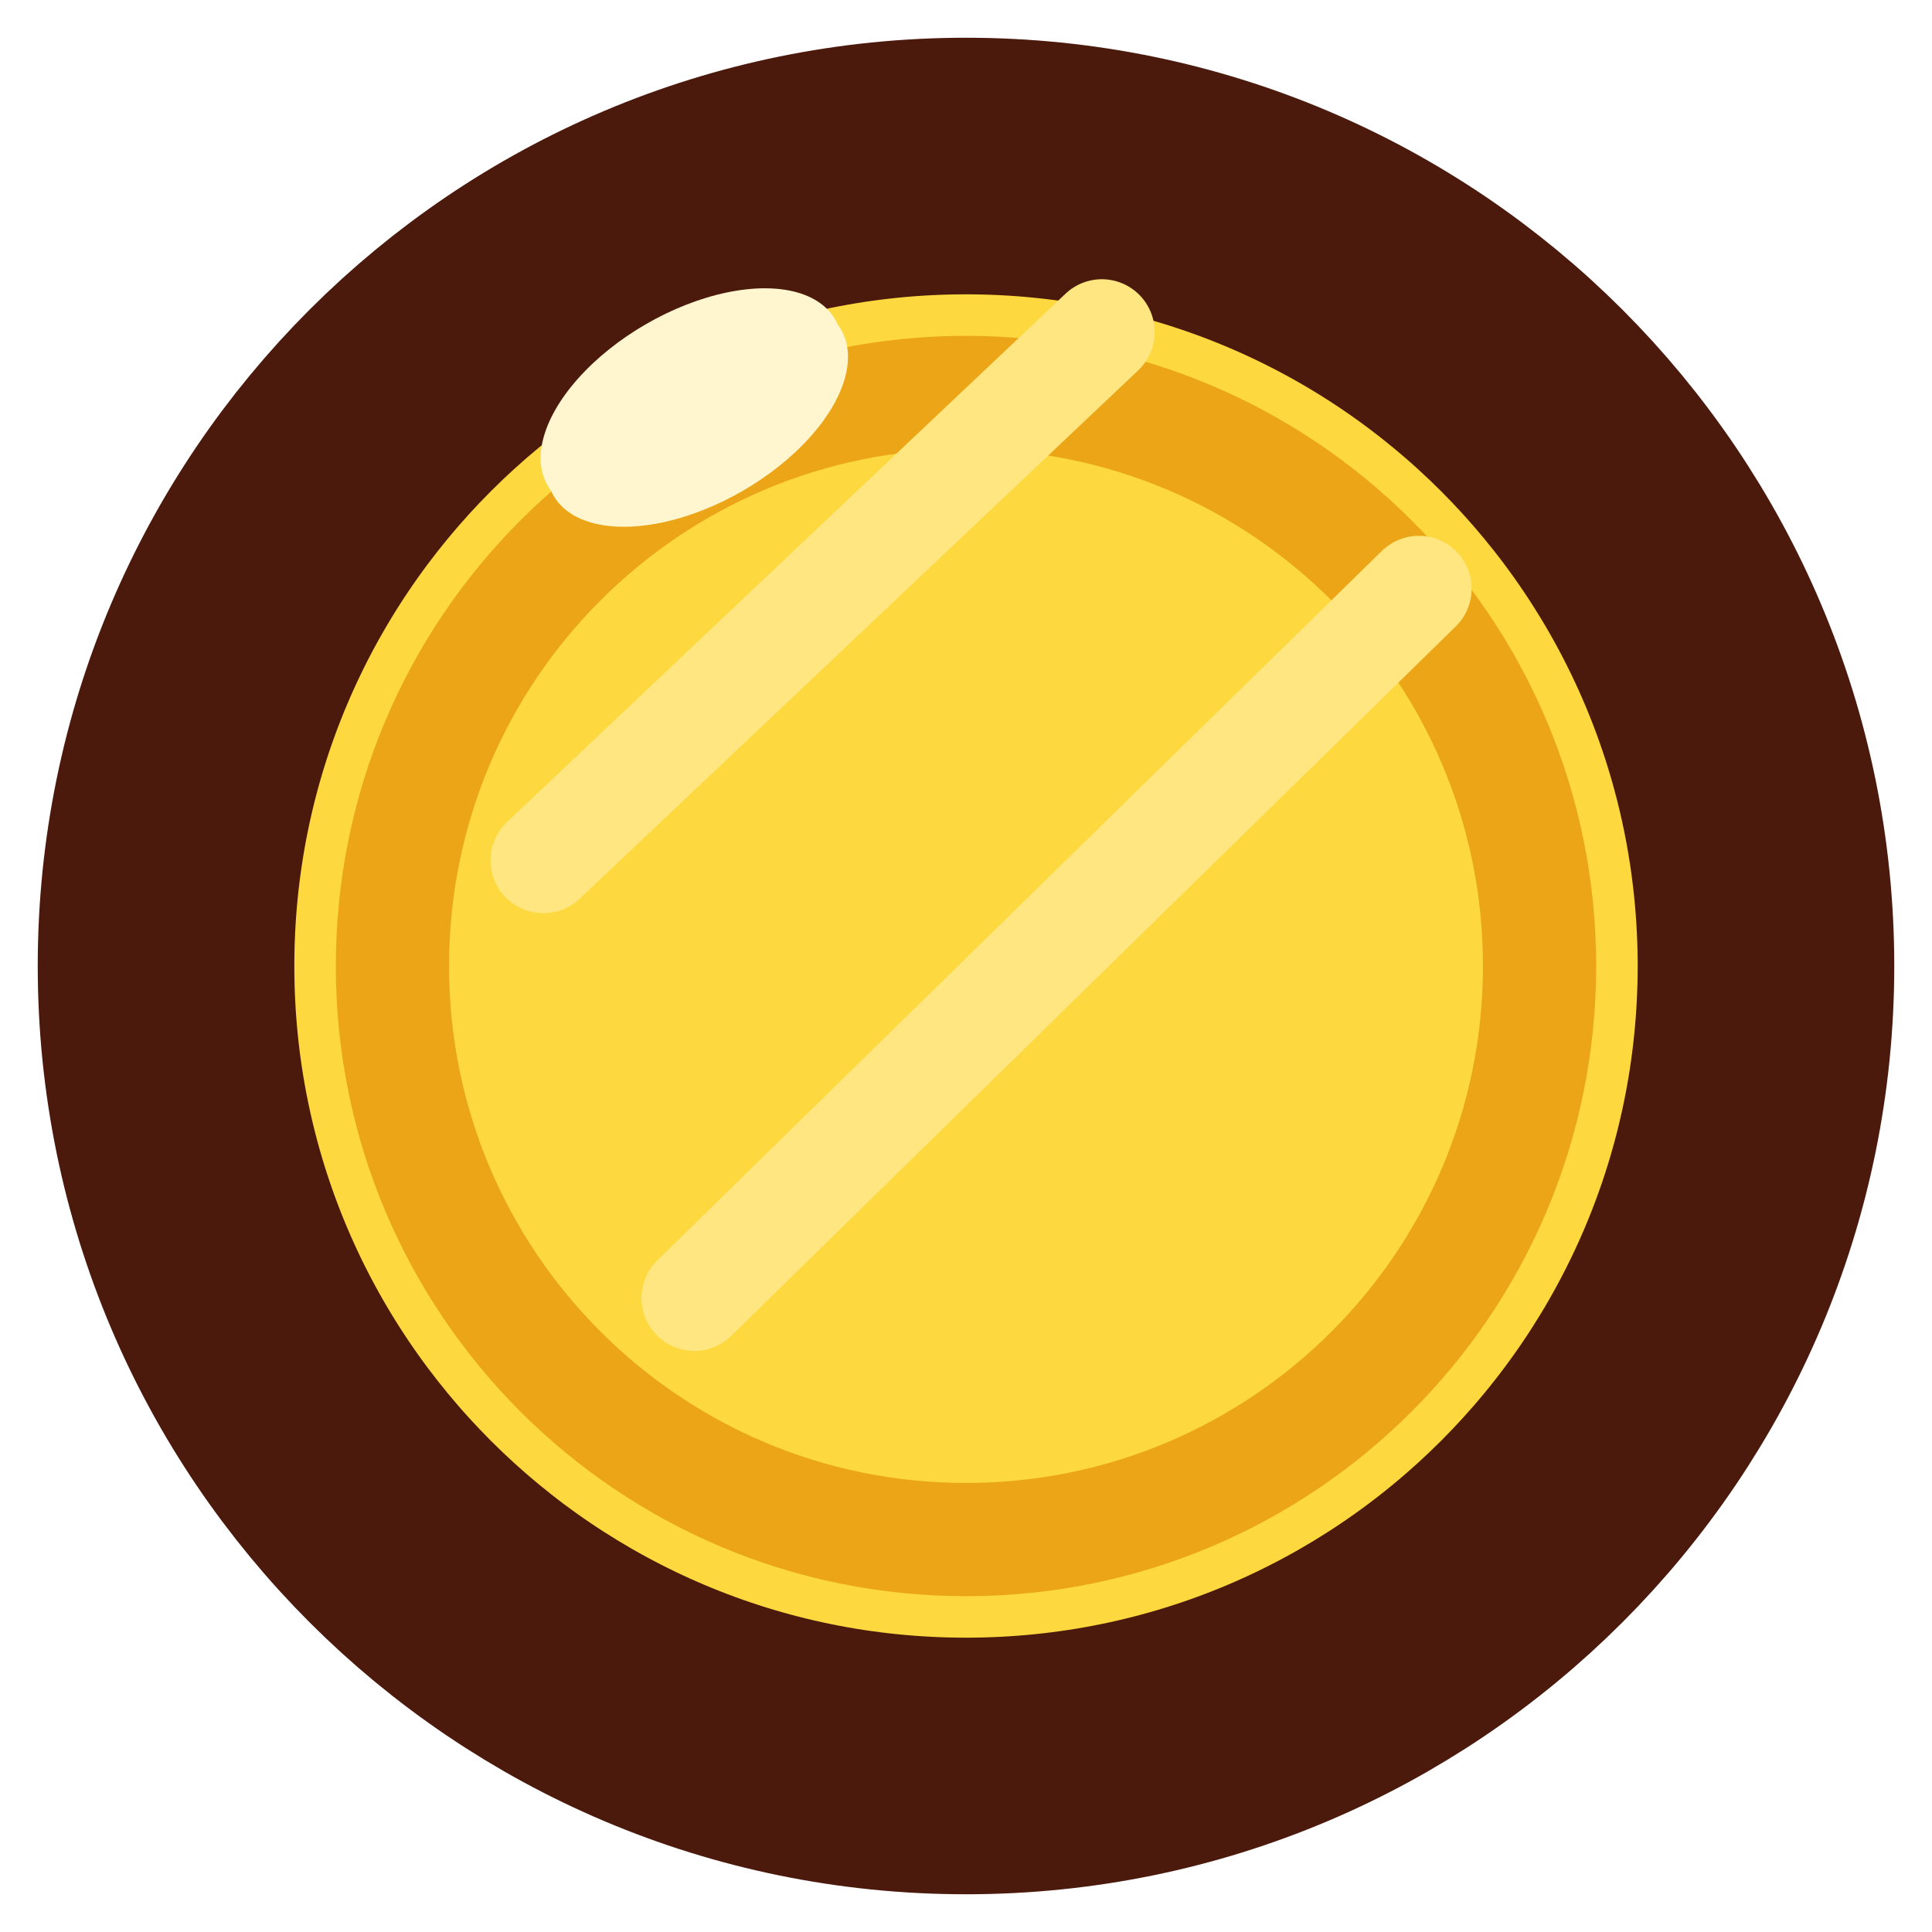
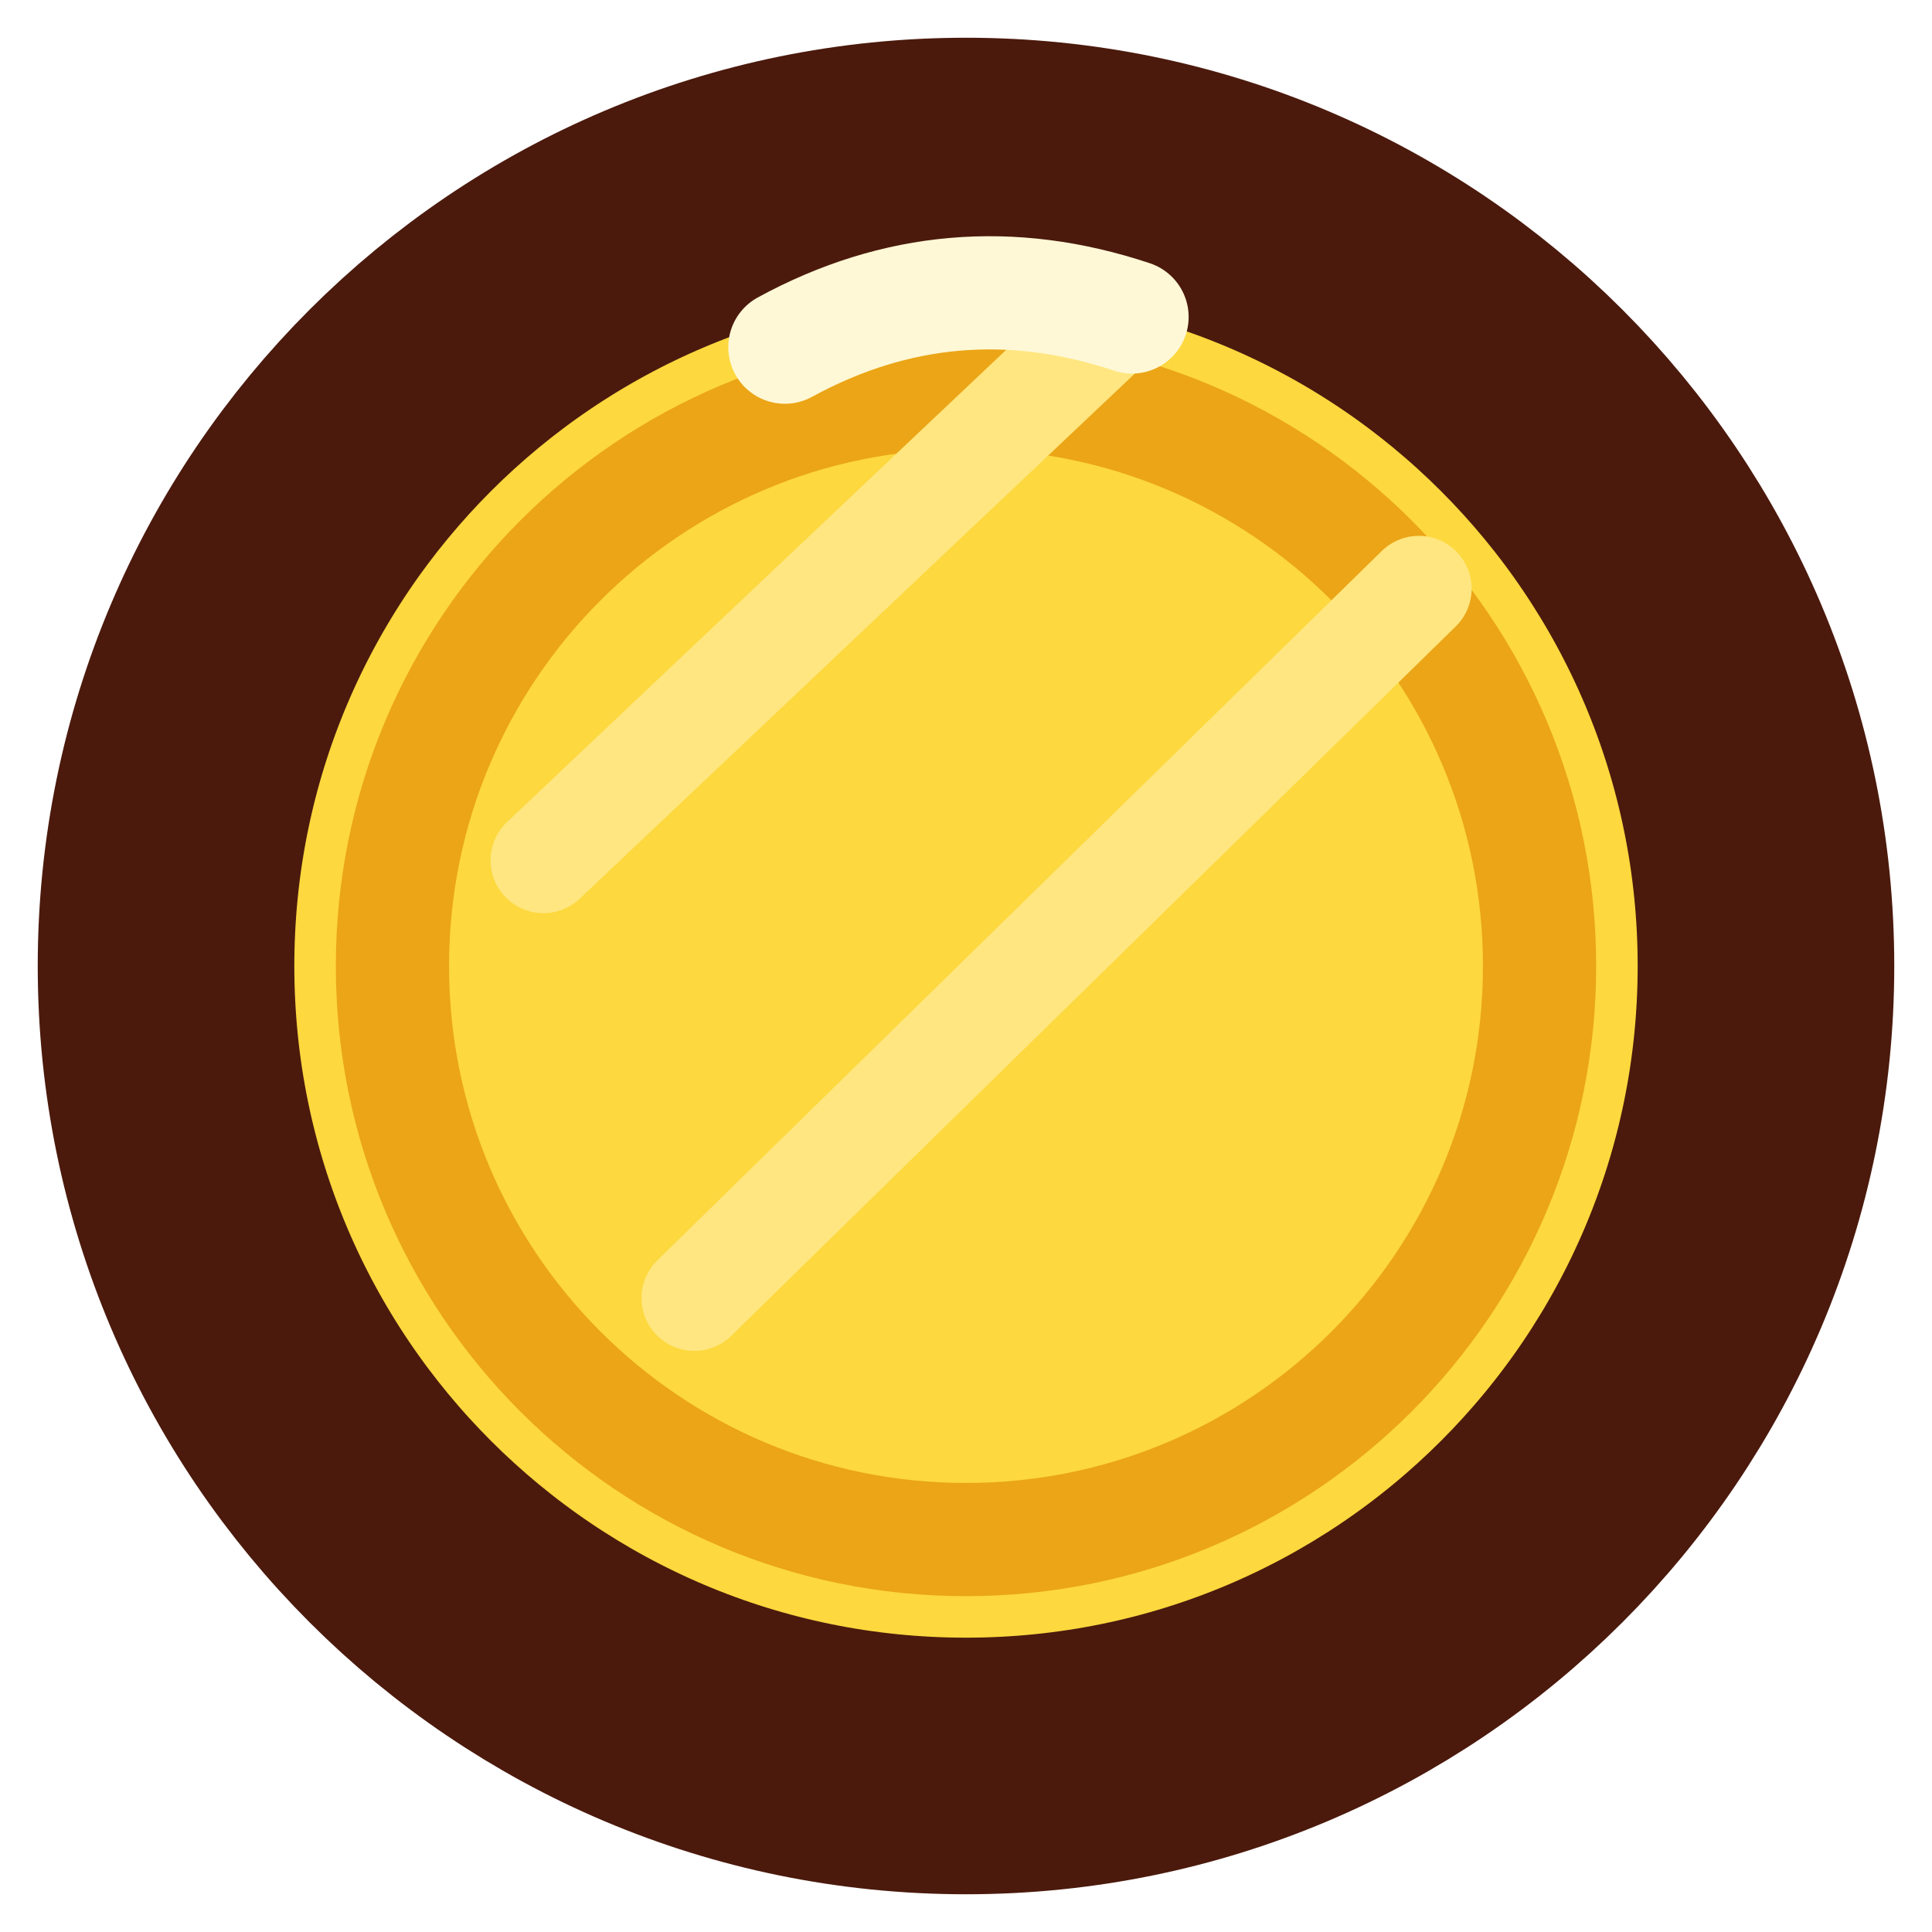
<svg xmlns="http://www.w3.org/2000/svg" viewBox="61.8 109 25.6 25.6" width="128" height="128">
  <g id="moeda">
    <circle cx="74.6" cy="121.8" r="10.6" fill="#fdd83e" stroke="#4b1a0d" stroke-width="3.4" />
    <circle cx="74.6" cy="121.8" r="7.6" fill="none" stroke="#eba516" stroke-width="1.5" />
    <path d="M69 120.4L76.4 113.4M71 126.2L80.6 116.8" stroke="#ffe680" stroke-width="1.4" stroke-linecap="round" />
-     <path d="M69.1 115.5A2.2 1.2 -30 1 0 72.9 113.3A2.2 1.2 -30 1 0 69.1 115.5Z" fill="#fff6cf" />
+     <path d="M72.2 113.6q2.2-1.2 4.6-.4" fill="none" stroke="#fff8d6" stroke-width="1.5" stroke-linecap="round" />
  </g>
</svg>
